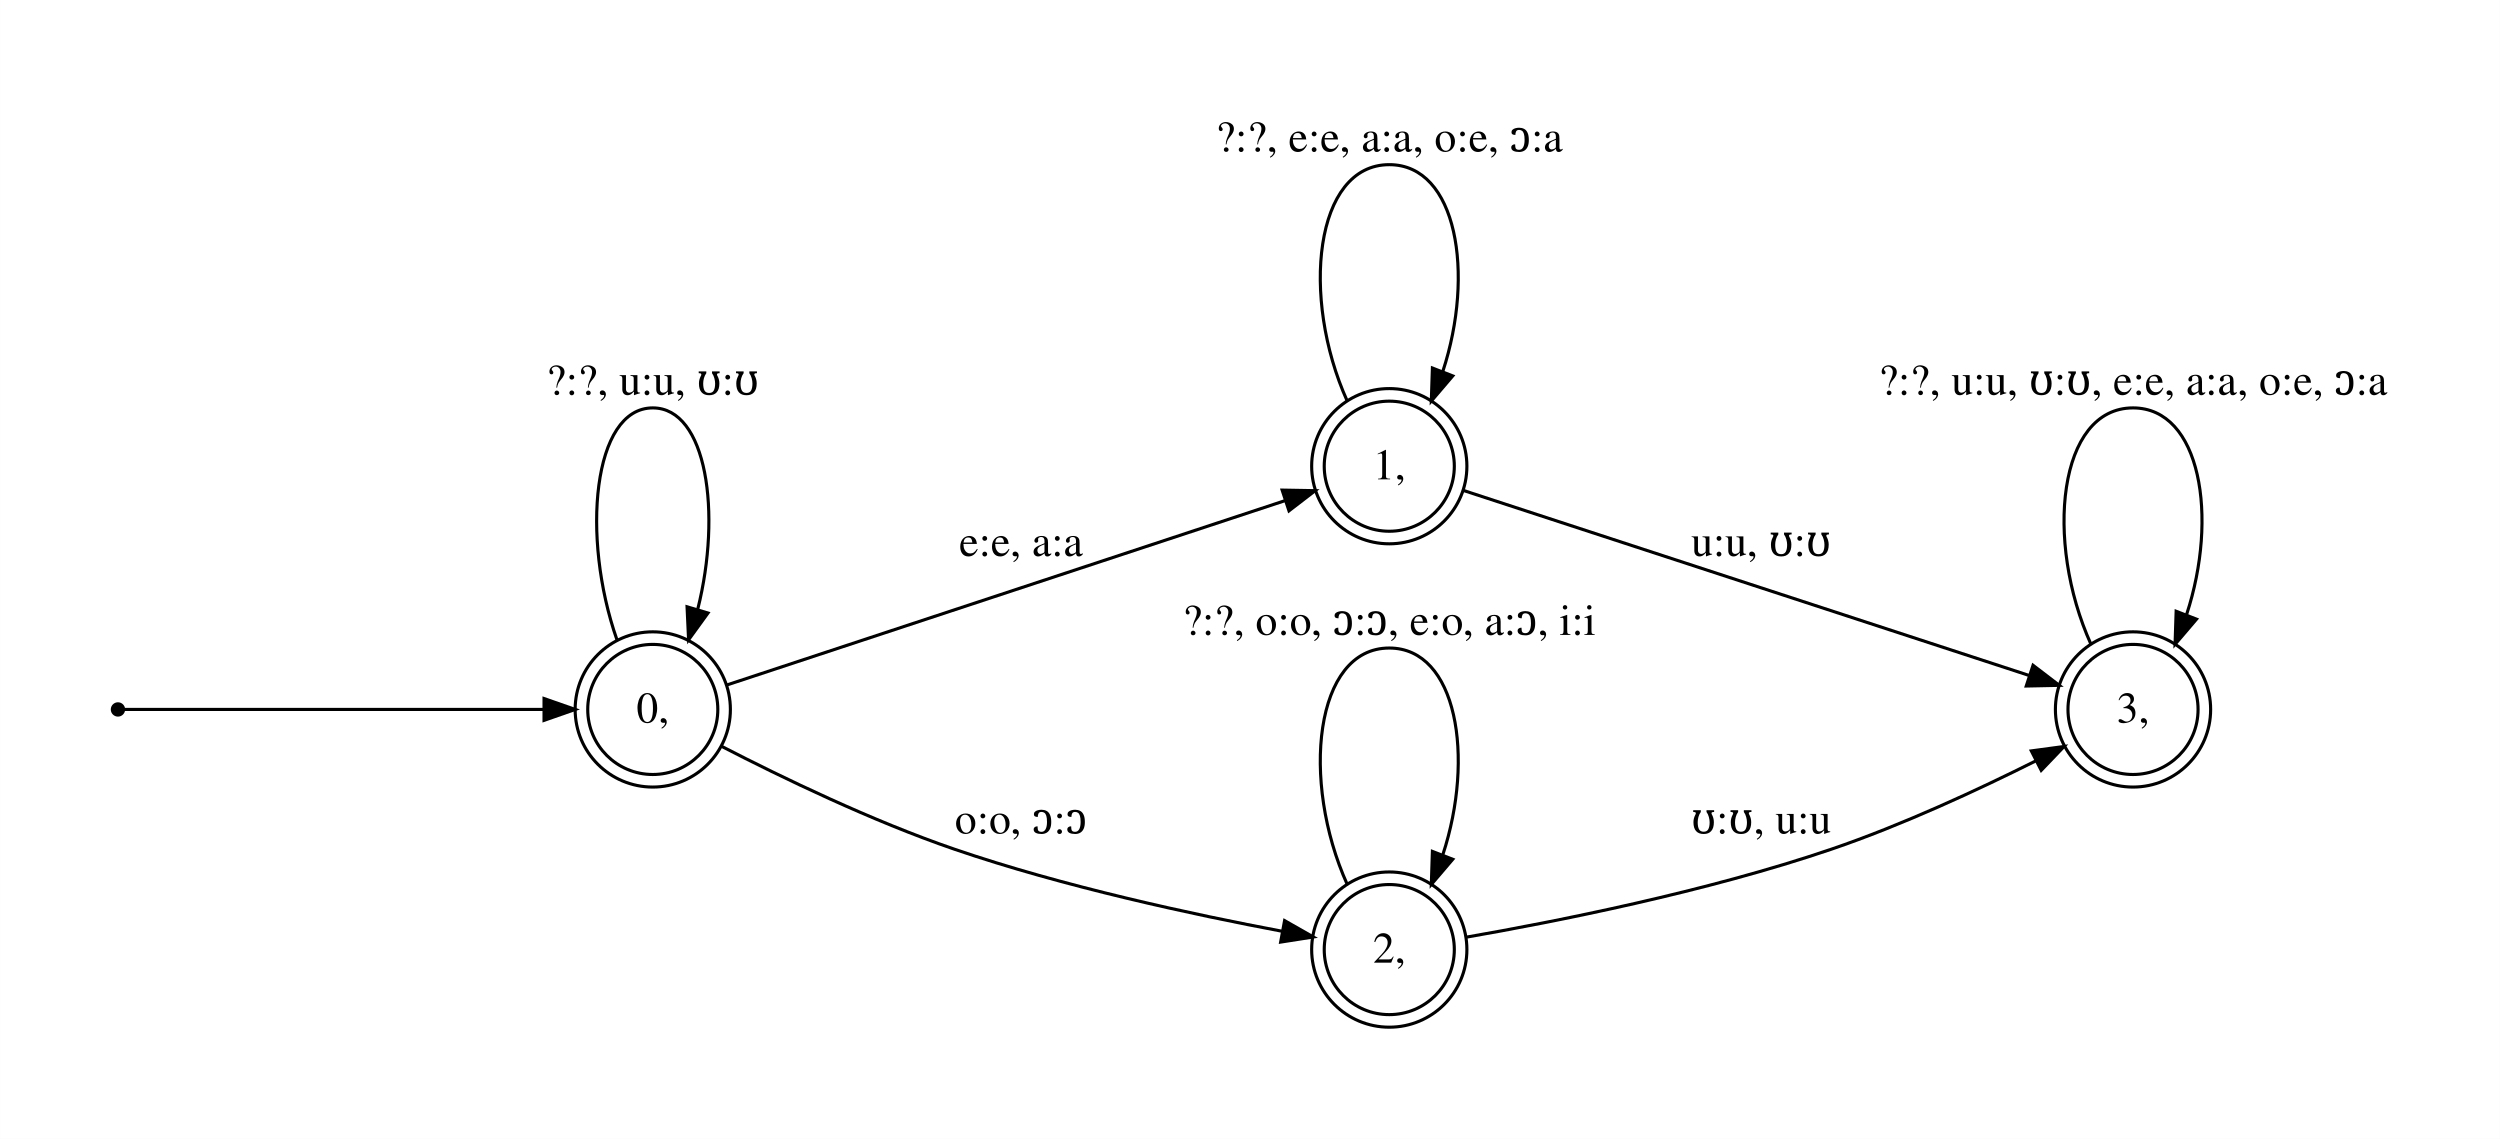
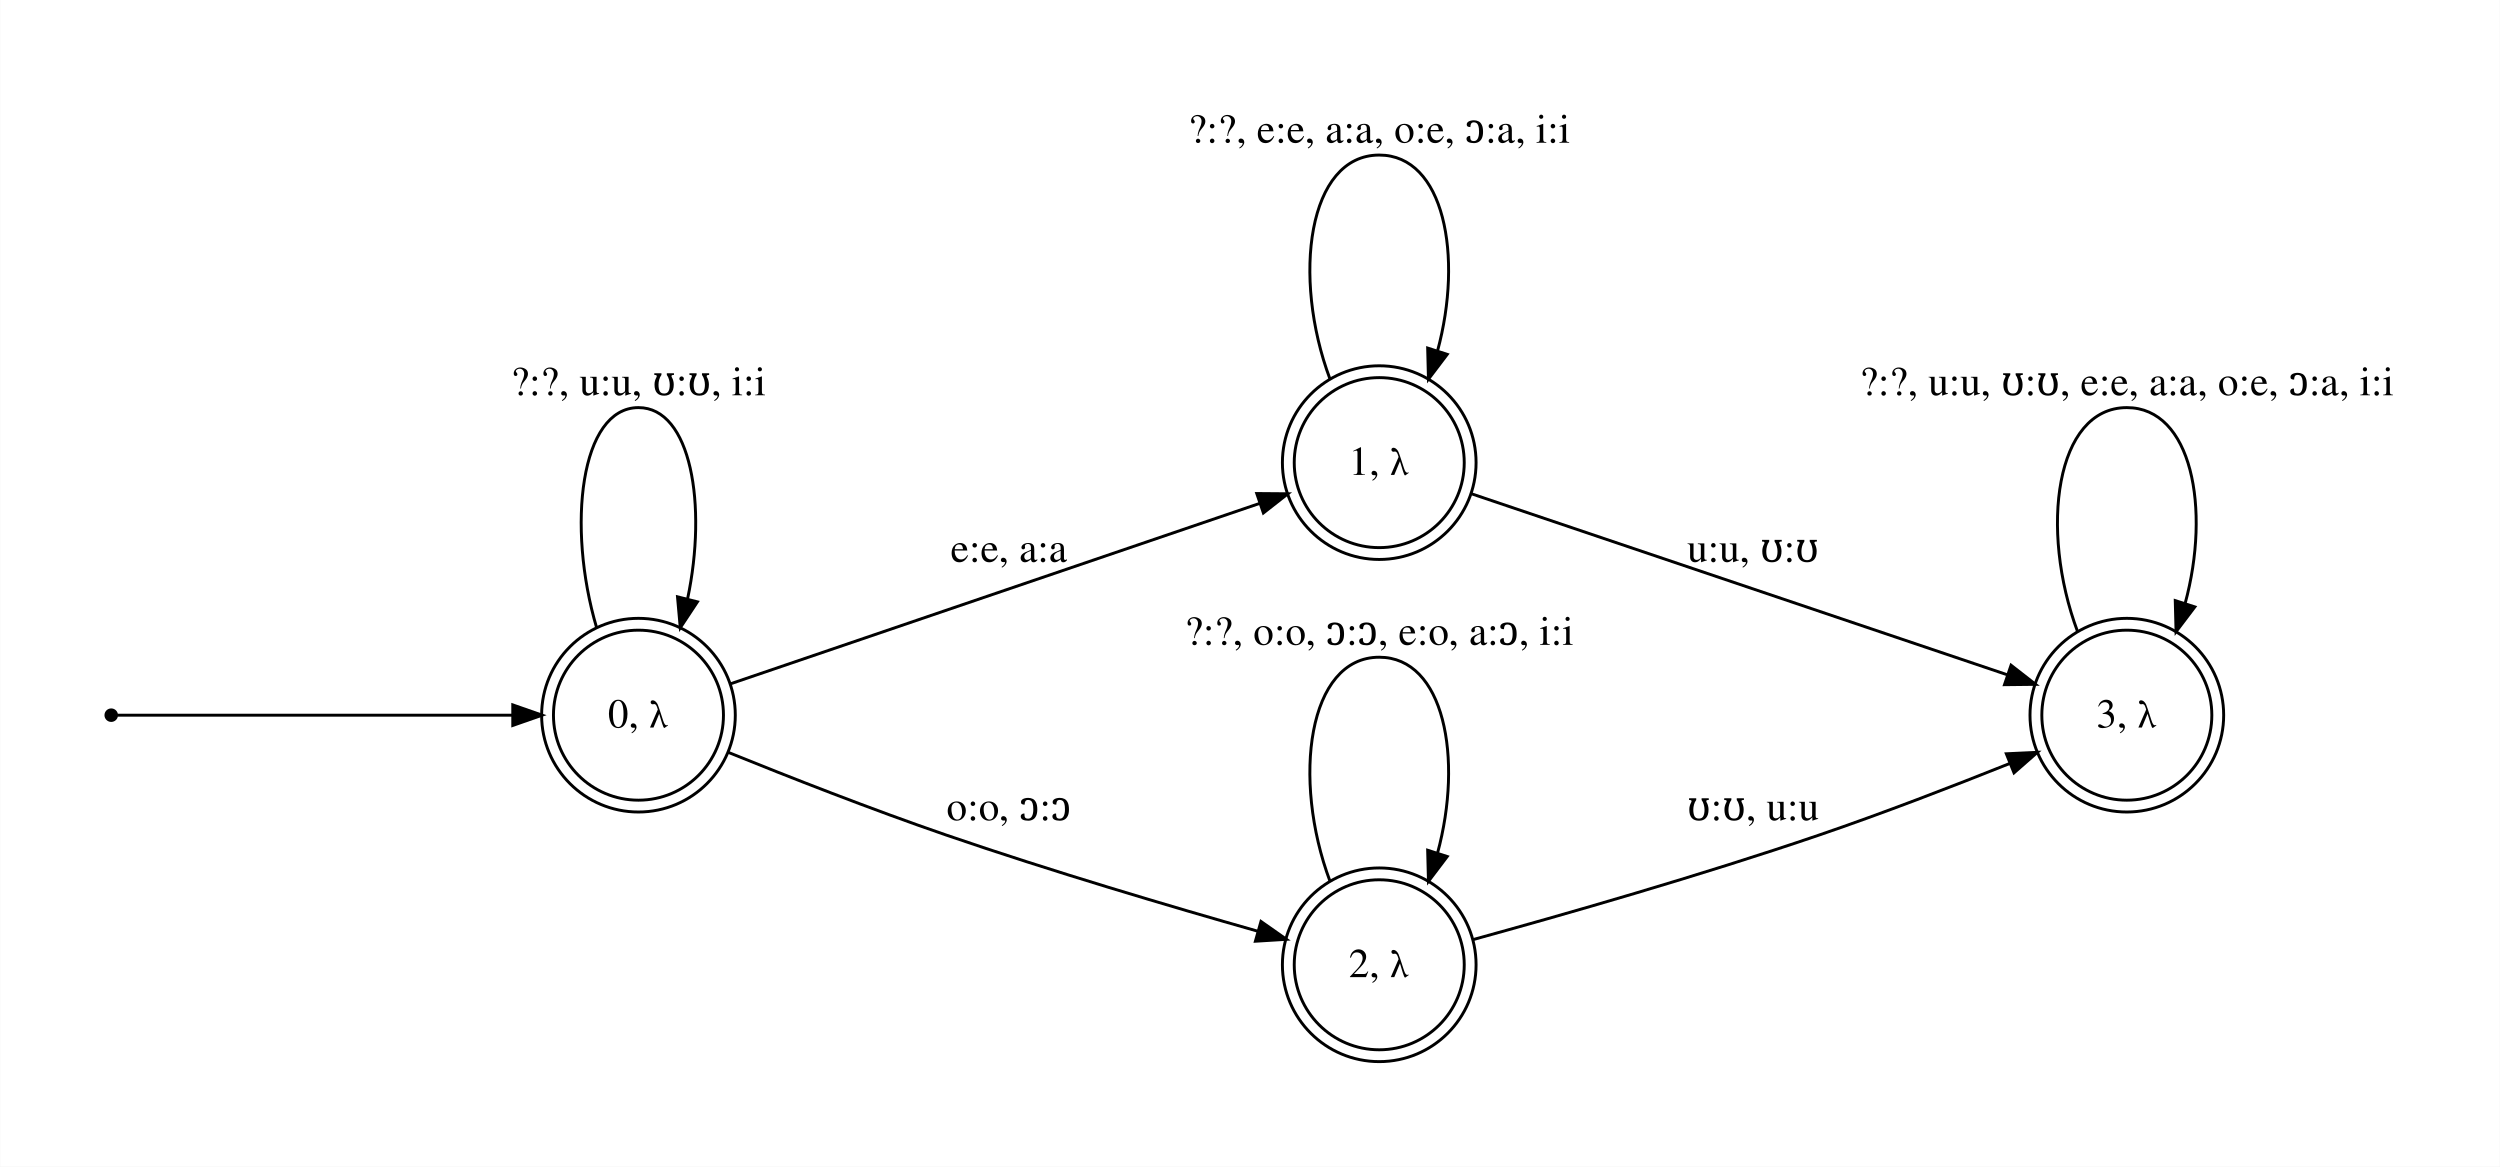
- <svg xmlns="http://www.w3.org/2000/svg" width="720pt" height="328pt" viewBox="0.00 0.00 720.00 328.02">
-   <g id="graph0" class="graph" transform="scale(.8982 .8982) rotate(0) translate(36 329.1869)">
-     <polygon fill="#ffffff" stroke="transparent" points="-36,36 -36,-329.187 765.587,-329.187 765.587,36 -36,36" />
+ <svg xmlns="http://www.w3.org/2000/svg" width="720pt" height="336pt" viewBox="0.00 0.00 720.00 336.06">
+   <g id="graph0" class="graph" transform="scale(.8459 .8459) rotate(0) translate(36 361.2734)">
+     <polygon fill="#ffffff" stroke="transparent" points="-36,36 -36,-361.273 815.139,-361.273 815.139,36 -36,36" />
    <g id="node1" class="node">
-       <ellipse fill="#000000" stroke="#000000" cx="1.8" cy="-101.694" rx="1.8" ry="1.8" />
+       <ellipse fill="#000000" stroke="#000000" cx="1.8" cy="-117.737" rx="1.8" ry="1.8" />
    </g>
    <g id="node2" class="node">
-       <ellipse fill="none" stroke="#000000" cx="173.293" cy="-101.694" rx="20.857" ry="20.857" />
-       <ellipse fill="none" stroke="#000000" cx="173.293" cy="-101.694" rx="24.888" ry="24.888" />
-       <text text-anchor="middle" x="173.293" y="-97.493" font-family="Times,serif" font-size="14.00" fill="#000000">0, </text>
+       <ellipse fill="none" stroke="#000000" cx="181.337" cy="-117.737" rx="28.946" ry="28.946" />
+       <ellipse fill="none" stroke="#000000" cx="181.337" cy="-117.737" rx="32.975" ry="32.975" />
+       <text text-anchor="middle" x="181.337" y="-113.537" font-family="Times,serif" font-size="14.00" fill="#000000">0, λ</text>
    </g>
    <g id="edge9" class="edge">
-       <path fill="none" stroke="#000000" d="M3.726,-101.694C16.733,-101.694 92.597,-101.694 138.331,-101.694" />
-       <polygon fill="#000000" stroke="#000000" points="138.426,-105.194 148.426,-101.694 138.425,-98.194 138.426,-105.194" />
+       <path fill="none" stroke="#000000" d="M3.816,-117.737C16.845,-117.737 90.112,-117.737 138.356,-117.737" />
+       <polygon fill="#000000" stroke="#000000" points="138.537,-121.237 148.537,-117.737 138.537,-114.237 138.537,-121.237" />
    </g>
    <g id="edge1" class="edge">
-       <path fill="none" stroke="#000000" d="M161.807,-124.03C150.246,-157.05 154.075,-198.387 173.293,-198.387 190.635,-198.387 195.446,-164.73 187.726,-133.895" />
-       <polygon fill="#000000" stroke="#000000" points="190.995,-132.61 184.78,-124.03 184.288,-134.613 190.995,-132.61" />
-       <text text-anchor="middle" x="173.293" y="-202.587" font-family="Times,serif" font-size="14.00" fill="#000000">?:?, u:u, ʊ:ʊ</text>
+       <path fill="none" stroke="#000000" d="M167.1,-147.491C156.837,-182.168 161.583,-222.473 181.337,-222.473 199.239,-222.473 204.815,-189.371 198.064,-157.354" />
+       <polygon fill="#000000" stroke="#000000" points="201.415,-156.329 195.573,-147.491 194.628,-158.043 201.415,-156.329" />
+       <text text-anchor="middle" x="181.337" y="-226.673" font-family="Times,serif" font-size="14.00" fill="#000000">?:?, u:u, ʊ:ʊ, i:i</text>
    </g>
    <g id="node3" class="node">
-       <ellipse fill="none" stroke="#000000" cx="409.462" cy="-179.694" rx="20.857" ry="20.857" />
-       <ellipse fill="none" stroke="#000000" cx="409.462" cy="-179.694" rx="24.888" ry="24.888" />
-       <text text-anchor="middle" x="409.462" y="-175.494" font-family="Times,serif" font-size="14.00" fill="#000000">1, </text>
+       <ellipse fill="none" stroke="#000000" cx="433.591" cy="-203.737" rx="28.946" ry="28.946" />
+       <ellipse fill="none" stroke="#000000" cx="433.591" cy="-203.737" rx="32.975" ry="32.975" />
+       <text text-anchor="middle" x="433.591" y="-199.537" font-family="Times,serif" font-size="14.00" fill="#000000">1, λ</text>
    </g>
    <g id="edge5" class="edge">
-       <path fill="none" stroke="#000000" d="M196.802,-109.458C238.955,-123.38 327.513,-152.628 375.993,-168.639" />
-       <polygon fill="#000000" stroke="#000000" points="375.105,-172.032 385.698,-171.845 377.3,-165.385 375.105,-172.032" />
-       <text text-anchor="middle" x="291.377" y="-150.893" font-family="Times,serif" font-size="14.00" fill="#000000">e:e, a:a</text>
+       <path fill="none" stroke="#000000" d="M212.521,-128.368C257.998,-143.873 342.564,-172.703 392.891,-189.861" />
+       <polygon fill="#000000" stroke="#000000" points="391.884,-193.215 402.478,-193.13 394.143,-186.59 391.884,-193.215" />
+       <text text-anchor="middle" x="307.464" y="-169.937" font-family="Times,serif" font-size="14.00" fill="#000000">e:e, a:a</text>
    </g>
    <g id="node4" class="node">
-       <ellipse fill="none" stroke="#000000" cx="409.462" cy="-24.694" rx="20.857" ry="20.857" />
-       <ellipse fill="none" stroke="#000000" cx="409.462" cy="-24.694" rx="24.888" ry="24.888" />
-       <text text-anchor="middle" x="409.462" y="-20.494" font-family="Times,serif" font-size="14.00" fill="#000000">2, </text>
+       <ellipse fill="none" stroke="#000000" cx="433.591" cy="-32.737" rx="28.946" ry="28.946" />
+       <ellipse fill="none" stroke="#000000" cx="433.591" cy="-32.737" rx="32.975" ry="32.975" />
+       <text text-anchor="middle" x="433.591" y="-28.537" font-family="Times,serif" font-size="14.00" fill="#000000">2, λ</text>
    </g>
    <g id="edge6" class="edge">
-       <path fill="none" stroke="#000000" d="M195.413,-89.84C214.668,-79.915 243.561,-65.956 269.987,-56.894 305.055,-44.867 346.615,-35.922 375.192,-30.552" />
-       <polygon fill="#000000" stroke="#000000" points="375.892,-33.982 385.097,-28.736 374.63,-27.097 375.892,-33.982" />
-       <text text-anchor="middle" x="291.377" y="-61.894" font-family="Times,serif" font-size="14.00" fill="#000000">o:o, ɔ:ɔ</text>
+       <path fill="none" stroke="#000000" d="M211.803,-105.122C232.574,-96.706 260.792,-85.632 286.073,-76.937 321.621,-64.71 362.621,-52.58 392.361,-44.13" />
+       <polygon fill="#000000" stroke="#000000" points="393.319,-47.496 401.991,-41.41 391.416,-40.76 393.319,-47.496" />
+       <text text-anchor="middle" x="307.464" y="-81.937" font-family="Times,serif" font-size="14.00" fill="#000000">o:o, ɔ:ɔ</text>
    </g>
    <g id="edge2" class="edge">
-       <path fill="none" stroke="#000000" d="M395.979,-200.585C380.999,-233.832 385.493,-276.387 409.462,-276.387 431.183,-276.387 436.911,-241.437 426.644,-210.139" />
-       <polygon fill="#000000" stroke="#000000" points="429.819,-208.647 422.944,-200.585 423.292,-211.175 429.819,-208.647" />
-       <text text-anchor="middle" x="409.462" y="-280.587" font-family="Times,serif" font-size="14.00" fill="#000000">?:?, e:e, a:a, o:e, ɔ:a</text>
+       <path fill="none" stroke="#000000" d="M416.832,-232.156C403.764,-267.125 409.351,-308.473 433.591,-308.473 455.654,-308.473 462.264,-274.221 453.421,-241.701" />
+       <polygon fill="#000000" stroke="#000000" points="456.745,-240.604 450.351,-232.156 450.082,-242.748 456.745,-240.604" />
+       <text text-anchor="middle" x="433.591" y="-312.673" font-family="Times,serif" font-size="14.00" fill="#000000">?:?, e:e, a:a, o:e, ɔ:a, i:i</text>
    </g>
    <g id="node5" class="node">
-       <ellipse fill="none" stroke="#000000" cx="647.951" cy="-101.694" rx="20.857" ry="20.857" />
-       <ellipse fill="none" stroke="#000000" cx="647.951" cy="-101.694" rx="24.888" ry="24.888" />
-       <text text-anchor="middle" x="647.951" y="-97.493" font-family="Times,serif" font-size="14.00" fill="#000000">3, </text>
+       <ellipse fill="none" stroke="#000000" cx="688.167" cy="-117.737" rx="28.946" ry="28.946" />
+       <ellipse fill="none" stroke="#000000" cx="688.167" cy="-117.737" rx="32.975" ry="32.975" />
+       <text text-anchor="middle" x="688.167" y="-113.537" font-family="Times,serif" font-size="14.00" fill="#000000">3, λ</text>
    </g>
    <g id="edge7" class="edge">
-       <path fill="none" stroke="#000000" d="M433.201,-171.929C475.879,-157.971 565.659,-128.608 614.532,-112.624" />
-       <polygon fill="#000000" stroke="#000000" points="615.891,-115.861 624.308,-109.426 613.715,-109.208 615.891,-115.861" />
-       <text text-anchor="middle" x="528.706" y="-150.893" font-family="Times,serif" font-size="14.00" fill="#000000">u:u, ʊ:ʊ</text>
+       <path fill="none" stroke="#000000" d="M464.807,-193.191C510.738,-177.675 596.569,-148.68 647.414,-131.504" />
+       <polygon fill="#000000" stroke="#000000" points="648.741,-134.75 657.095,-128.234 646.5,-128.118 648.741,-134.75" />
+       <text text-anchor="middle" x="560.879" y="-169.937" font-family="Times,serif" font-size="14.00" fill="#000000">u:u, ʊ:ʊ</text>
    </g>
    <g id="edge3" class="edge">
-       <path fill="none" stroke="#000000" d="M395.979,-45.586C380.999,-78.832 385.493,-121.387 409.462,-121.387 431.183,-121.387 436.911,-86.437 426.644,-55.139" />
-       <polygon fill="#000000" stroke="#000000" points="429.819,-53.647 422.944,-45.586 423.292,-56.175 429.819,-53.647" />
-       <text text-anchor="middle" x="409.462" y="-125.587" font-family="Times,serif" font-size="14.00" fill="#000000">?:?, o:o, ɔ:ɔ, e:o, a:ɔ, i:i</text>
+       <path fill="none" stroke="#000000" d="M416.832,-61.156C403.764,-96.125 409.351,-137.473 433.591,-137.473 455.654,-137.473 462.264,-103.221 453.421,-70.701" />
+       <polygon fill="#000000" stroke="#000000" points="456.745,-69.604 450.351,-61.156 450.082,-71.748 456.745,-69.604" />
+       <text text-anchor="middle" x="433.591" y="-141.673" font-family="Times,serif" font-size="14.00" fill="#000000">?:?, o:o, ɔ:ɔ, e:o, a:ɔ, i:i</text>
    </g>
    <g id="edge8" class="edge">
-       <path fill="none" stroke="#000000" d="M433.978,-28.641C462.594,-33.617 511.116,-43.207 551.257,-56.894 573.878,-64.606 598.29,-75.942 616.926,-85.281" />
-       <polygon fill="#000000" stroke="#000000" points="615.34,-88.401 625.84,-89.816 618.514,-82.162 615.34,-88.401" />
-       <text text-anchor="middle" x="528.706" y="-61.894" font-family="Times,serif" font-size="14.00" fill="#000000">ʊ:ʊ, u:u</text>
+       <path fill="none" stroke="#000000" d="M465.407,-41.279C495.908,-49.667 543.135,-63.172 583.431,-76.937 605.073,-84.33 628.851,-93.505 648.273,-101.281" />
+       <polygon fill="#000000" stroke="#000000" points="647.13,-104.593 657.713,-105.087 649.747,-98.101 647.13,-104.593" />
+       <text text-anchor="middle" x="560.879" y="-81.937" font-family="Times,serif" font-size="14.00" fill="#000000">ʊ:ʊ, u:u</text>
    </g>
    <g id="edge4" class="edge">
-       <path fill="none" stroke="#000000" d="M634.468,-122.585C619.488,-155.832 623.982,-198.387 647.951,-198.387 669.673,-198.387 675.4,-163.437 665.133,-132.139" />
-       <polygon fill="#000000" stroke="#000000" points="668.309,-130.647 661.433,-122.585 661.781,-133.175 668.309,-130.647" />
-       <text text-anchor="middle" x="647.951" y="-202.587" font-family="Times,serif" font-size="14.00" fill="#000000">?:?, u:u, ʊ:ʊ, e:e, a:a, o:e, ɔ:a</text>
+       <path fill="none" stroke="#000000" d="M671.407,-146.156C658.34,-181.125 663.927,-222.473 688.167,-222.473 710.23,-222.473 716.84,-188.221 707.997,-155.701" />
+       <polygon fill="#000000" stroke="#000000" points="711.321,-154.604 704.927,-146.156 704.657,-156.748 711.321,-154.604" />
+       <text text-anchor="middle" x="688.167" y="-226.673" font-family="Times,serif" font-size="14.00" fill="#000000">?:?, u:u, ʊ:ʊ, e:e, a:a, o:e, ɔ:a, i:i</text>
    </g>
  </g>
</svg>
